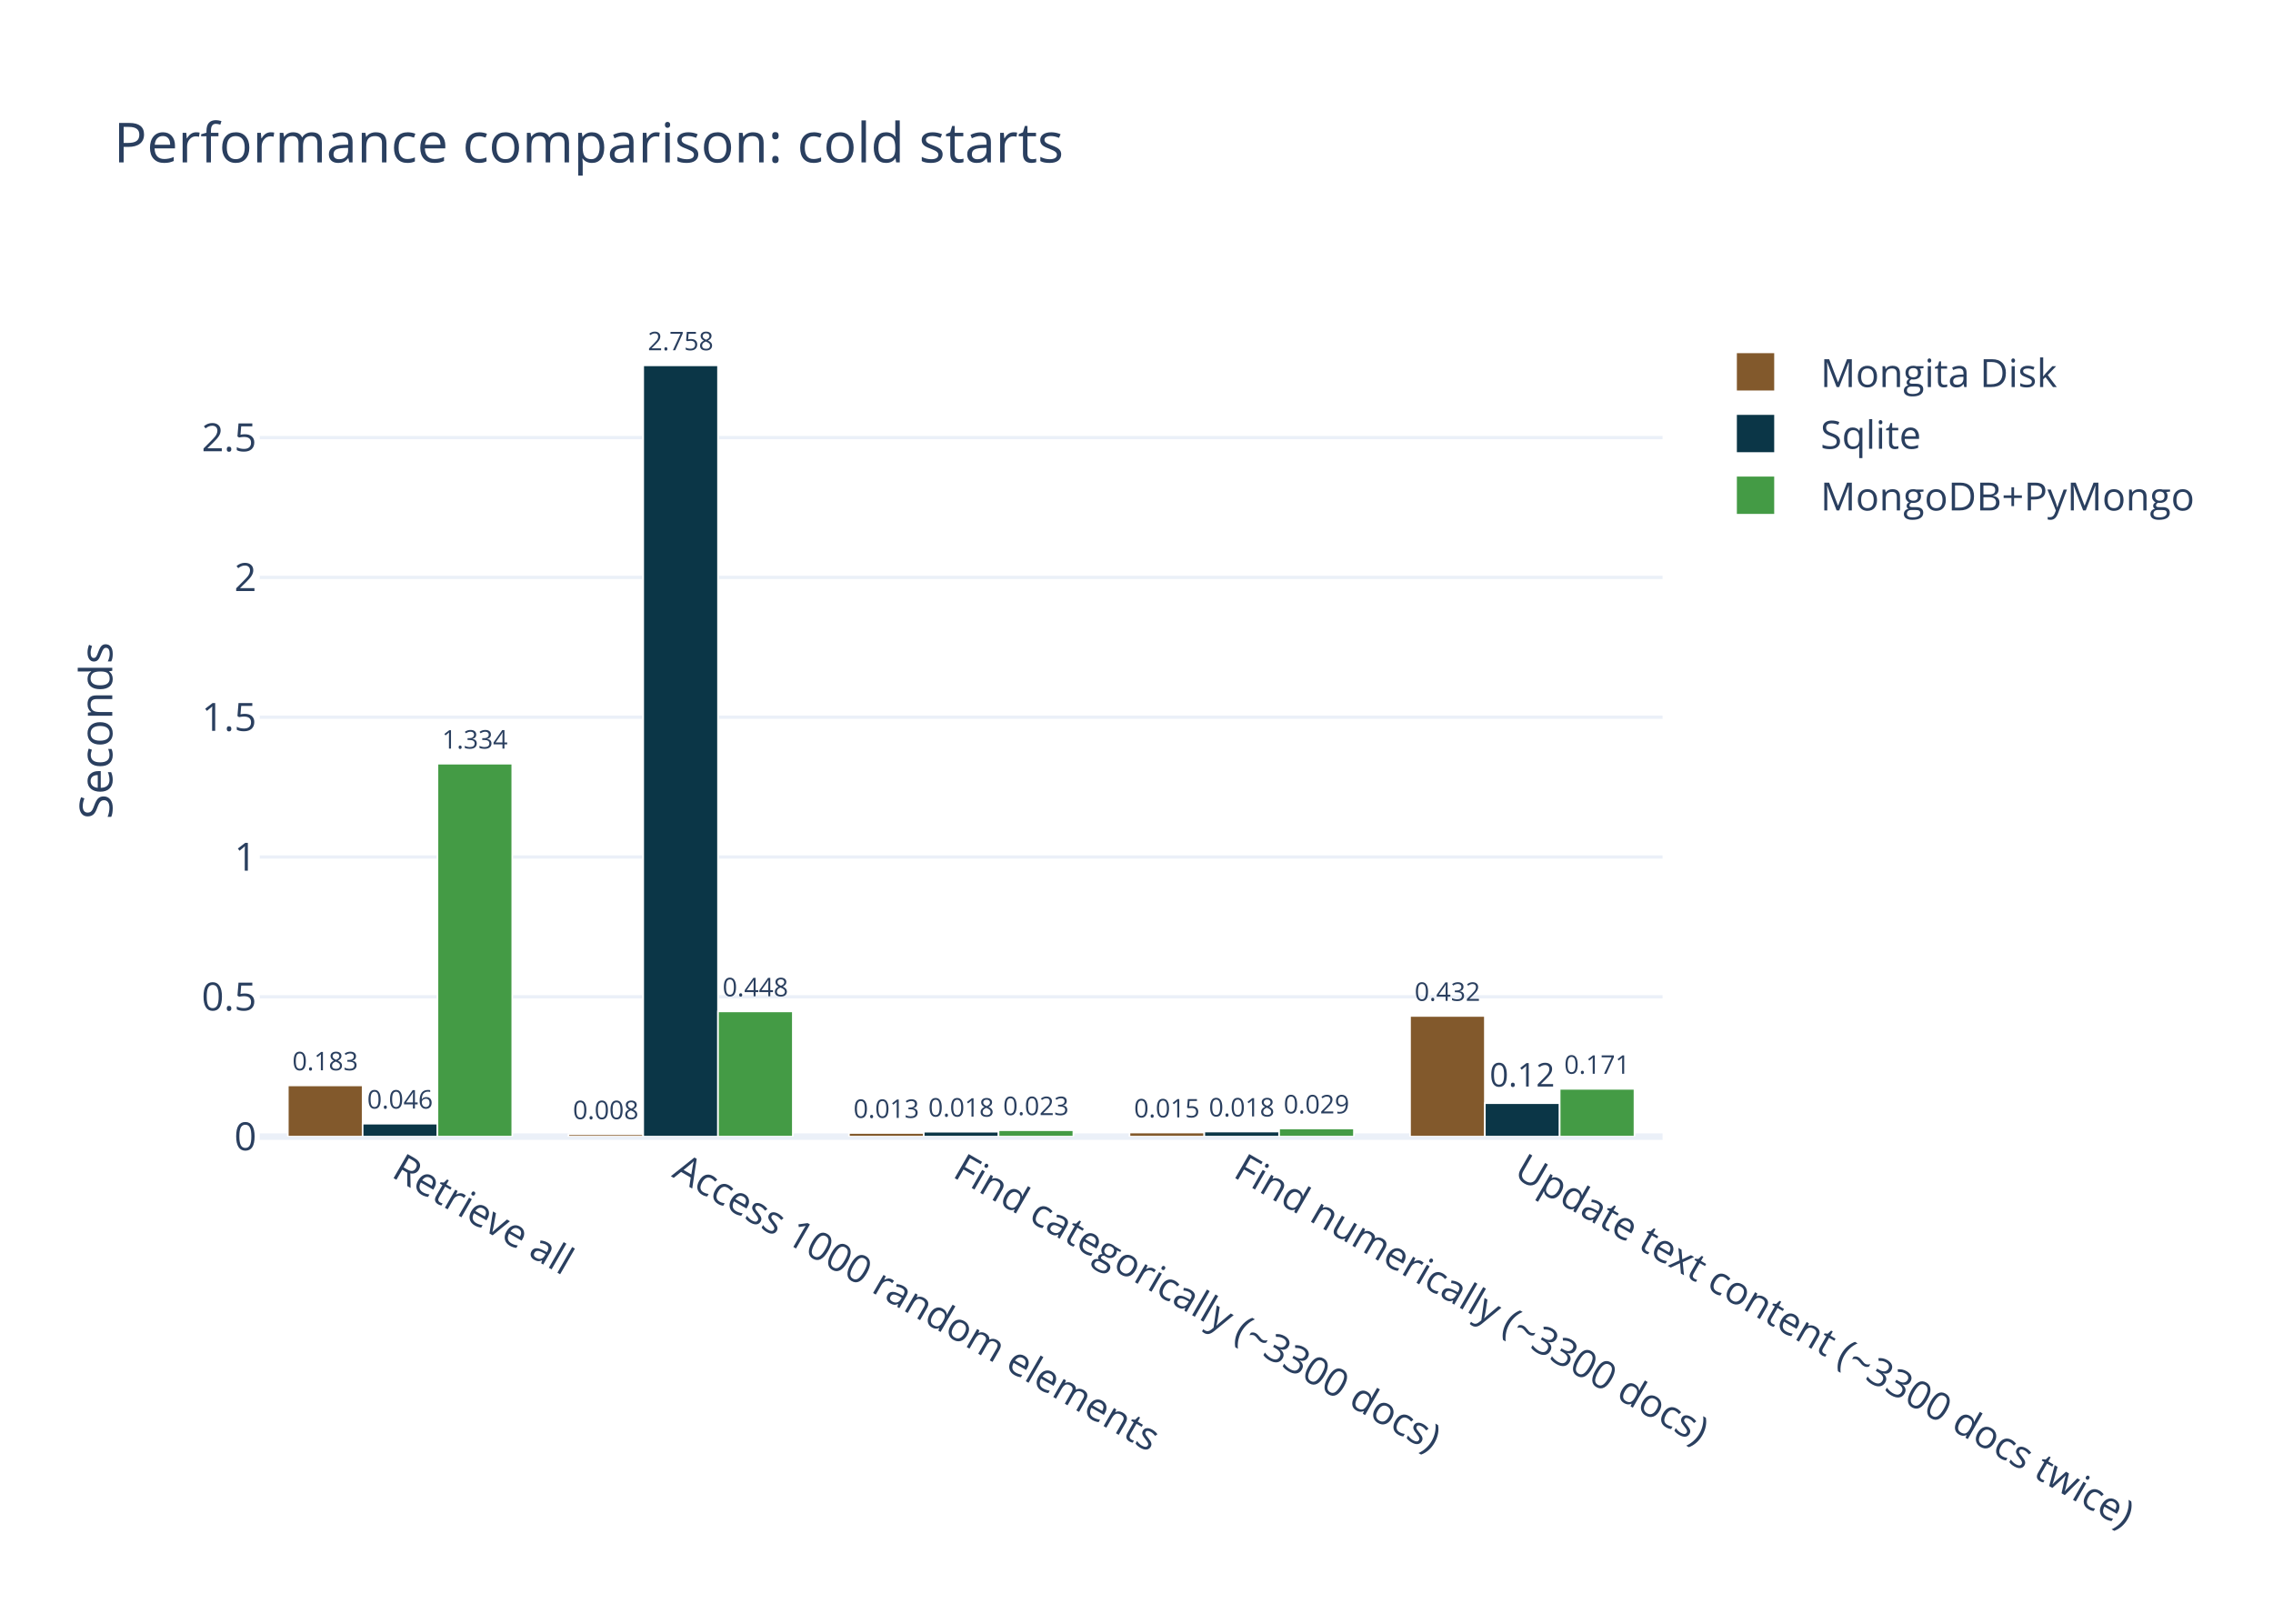
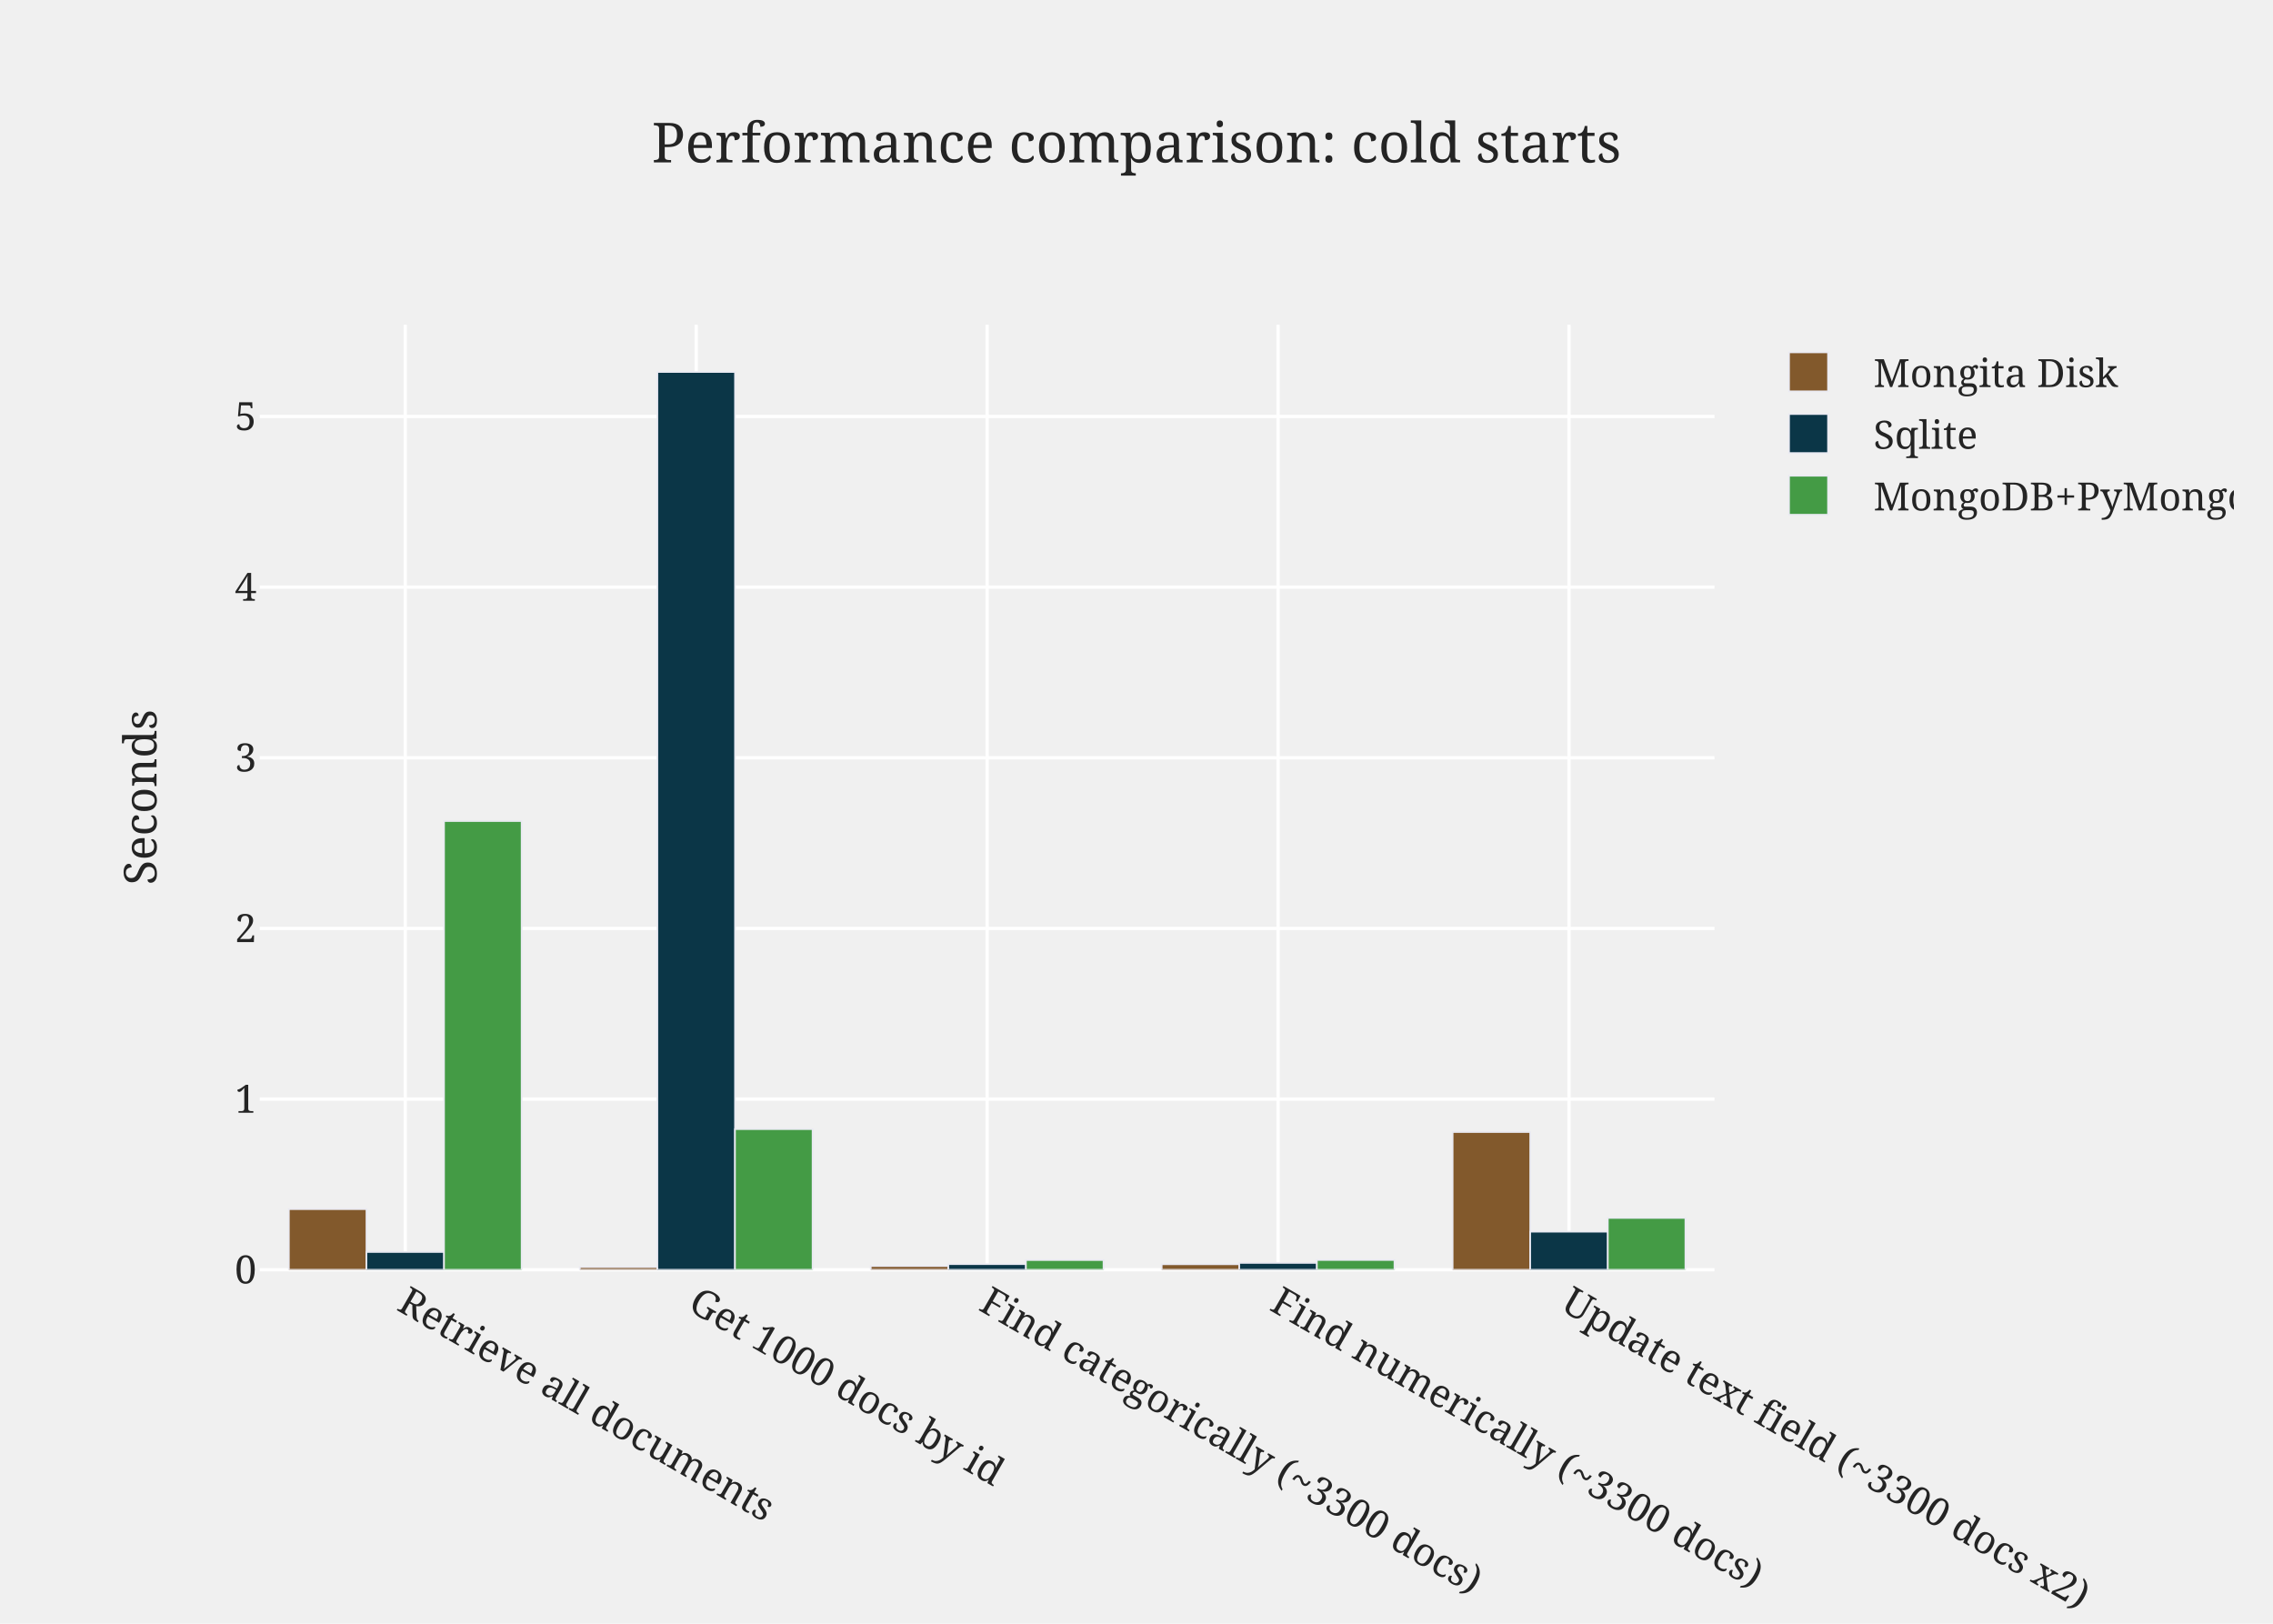
<svg xmlns="http://www.w3.org/2000/svg" class="main-svg" width="700" height="500" style="" viewBox="0 0 700 500">
-   <rect x="0" y="0" width="700" height="500" style="fill: rgb(255, 255, 255); fill-opacity: 1;" />
-   <defs id="defs-e5750c">
+   <rect x="0" y="0" width="700" height="500" style="fill: rgb(240, 240, 240); fill-opacity: 1;" />
+   <defs id="defs-5e8bb4">
    <g class="clips">
-       <clipPath id="clipe5750cxyplot" class="plotclip">
-         <rect width="432" height="250" />
-       </clipPath>
-       <clipPath class="axesclip" id="clipe5750cx">
-         <rect x="80" y="0" width="432" height="500" />
-       </clipPath>
-       <clipPath class="axesclip" id="clipe5750cy">
-         <rect x="0" y="100" width="700" height="250" />
-       </clipPath>
-       <clipPath class="axesclip" id="clipe5750cxy">
-         <rect x="80" y="100" width="432" height="250" />
+       <clipPath id="clip5e8bb4xyplot" class="plotclip">
+         <rect width="448" height="291" />
+       </clipPath>
+       <clipPath class="axesclip" id="clip5e8bb4x">
+         <rect x="80" y="0" width="448" height="500" />
+       </clipPath>
+       <clipPath class="axesclip" id="clip5e8bb4y">
+         <rect x="0" y="100" width="700" height="291" />
+       </clipPath>
+       <clipPath class="axesclip" id="clip5e8bb4xy">
+         <rect x="80" y="100" width="448" height="291" />
      </clipPath>
    </g>
    <g class="gradients" />
  </defs>
  <g class="bglayer" />
  <g class="layer-below">
    <g class="imagelayer" />
    <g class="shapelayer" />
  </g>
  <g class="cartesianlayer">
    <g class="subplot xy">
      <g class="layer-subplot">
        <g class="shapelayer" />
        <g class="imagelayer" />
      </g>
      <g class="gridlayer">
-         <g class="x" />
+         <g class="x">
+           <path class="xgrid crisp" transform="translate(124.8,0)" d="M0,100v291" style="stroke: rgb(255, 255, 255); stroke-opacity: 1; stroke-width: 1px;" />
+           <path class="xgrid crisp" transform="translate(214.4,0)" d="M0,100v291" style="stroke: rgb(255, 255, 255); stroke-opacity: 1; stroke-width: 1px;" />
+           <path class="xgrid crisp" transform="translate(304,0)" d="M0,100v291" style="stroke: rgb(255, 255, 255); stroke-opacity: 1; stroke-width: 1px;" />
+           <path class="xgrid crisp" transform="translate(393.6,0)" d="M0,100v291" style="stroke: rgb(255, 255, 255); stroke-opacity: 1; stroke-width: 1px;" />
+           <path class="xgrid crisp" transform="translate(483.2,0)" d="M0,100v291" style="stroke: rgb(255, 255, 255); stroke-opacity: 1; stroke-width: 1px;" />
+         </g>
        <g class="y">
-           <path class="ygrid crisp" transform="translate(0,306.95)" d="M80,0h432" style="stroke: rgb(235, 240, 248); stroke-opacity: 1; stroke-width: 1px;" />
-           <path class="ygrid crisp" transform="translate(0,263.9)" d="M80,0h432" style="stroke: rgb(235, 240, 248); stroke-opacity: 1; stroke-width: 1px;" />
-           <path class="ygrid crisp" transform="translate(0,220.85)" d="M80,0h432" style="stroke: rgb(235, 240, 248); stroke-opacity: 1; stroke-width: 1px;" />
-           <path class="ygrid crisp" transform="translate(0,177.8)" d="M80,0h432" style="stroke: rgb(235, 240, 248); stroke-opacity: 1; stroke-width: 1px;" />
-           <path class="ygrid crisp" transform="translate(0,134.75)" d="M80,0h432" style="stroke: rgb(235, 240, 248); stroke-opacity: 1; stroke-width: 1px;" />
+           <path class="ygrid crisp" transform="translate(0,338.45)" d="M80,0h448" style="stroke: rgb(255, 255, 255); stroke-opacity: 1; stroke-width: 1px;" />
+           <path class="ygrid crisp" transform="translate(0,285.9)" d="M80,0h448" style="stroke: rgb(255, 255, 255); stroke-opacity: 1; stroke-width: 1px;" />
+           <path class="ygrid crisp" transform="translate(0,233.35)" d="M80,0h448" style="stroke: rgb(255, 255, 255); stroke-opacity: 1; stroke-width: 1px;" />
+           <path class="ygrid crisp" transform="translate(0,180.79)" d="M80,0h448" style="stroke: rgb(255, 255, 255); stroke-opacity: 1; stroke-width: 1px;" />
+           <path class="ygrid crisp" transform="translate(0,128.24)" d="M80,0h448" style="stroke: rgb(255, 255, 255); stroke-opacity: 1; stroke-width: 1px;" />
        </g>
      </g>
      <g class="zerolinelayer">
-         <path class="yzl zl crisp" transform="translate(0,350)" d="M80,0h432" style="stroke: rgb(235, 240, 248); stroke-opacity: 1; stroke-width: 2px;" />
+         <path class="yzl zl crisp" transform="translate(0,391)" d="M80,0h448" style="stroke: rgb(255, 255, 255); stroke-opacity: 1; stroke-width: 1px;" />
      </g>
      <path class="xlines-below" />
      <path class="ylines-below" />
      <g class="overlines-below" />
      <g class="xaxislayer-below" />
      <g class="yaxislayer-below" />
      <g class="overaxes-below" />
-       <g class="plot" transform="translate(80,100)" clip-path="url('#clipe5750cxyplot')">
+       <g class="plot" transform="translate(80,100)" clip-path="url('#clip5e8bb4xyplot')">
        <g class="barlayer mlayer">
          <g class="trace bars" style="opacity: 1;">
            <g class="points">
              <g class="point">
-                 <path d="M8.64,250V234.23H31.68V250Z" style="vector-effect: non-scaling-stroke; opacity: 1; stroke-width: 0.5px; fill: rgb(130, 89, 44); fill-opacity: 1; stroke: rgb(255, 255, 255); stroke-opacity: 1;" />
-                 <text class="bartext bartext-outside" text-anchor="middle" data-notex="1" x="0" y="0" style="font-family: 'Open Sans', verdana, arial, sans-serif; font-size: 12px; fill: rgb(42, 63, 95); fill-opacity: 1; white-space: pre;" transform="translate(20.16,229.5799)scale(0.6600537)">0.183</text>
-               </g>
-               <g class="point">
-                 <path d="M95.04,250V249.27H118.08V250Z" style="vector-effect: non-scaling-stroke; opacity: 1; stroke-width: 0.5px; fill: rgb(130, 89, 44); fill-opacity: 1; stroke: rgb(255, 255, 255); stroke-opacity: 1;" />
-                 <text class="bartext bartext-outside" text-anchor="middle" data-notex="1" x="0" y="0" style="font-family: 'Open Sans', verdana, arial, sans-serif; font-size: 12px; fill: rgb(42, 63, 95); fill-opacity: 1; white-space: pre;" transform="translate(106.56,244.6199)scale(0.6600537)">0.008</text>
-               </g>
-               <g class="point">
-                 <path d="M181.44,250V248.88H204.48V250Z" style="vector-effect: non-scaling-stroke; opacity: 1; stroke-width: 0.5px; fill: rgb(130, 89, 44); fill-opacity: 1; stroke: rgb(255, 255, 255); stroke-opacity: 1;" />
-                 <text class="bartext bartext-outside" text-anchor="middle" data-notex="1" x="0" y="0" style="font-family: 'Open Sans', verdana, arial, sans-serif; font-size: 12px; fill: rgb(42, 63, 95); fill-opacity: 1; white-space: pre;" transform="translate(192.96,244.2299)scale(0.6600537)">0.013</text>
-               </g>
-               <g class="point">
-                 <path d="M267.84,250V248.74H290.88V250Z" style="vector-effect: non-scaling-stroke; opacity: 1; stroke-width: 0.5px; fill: rgb(130, 89, 44); fill-opacity: 1; stroke: rgb(255, 255, 255); stroke-opacity: 1;" />
-                 <text class="bartext bartext-outside" text-anchor="middle" data-notex="1" x="0" y="0" style="font-family: 'Open Sans', verdana, arial, sans-serif; font-size: 12px; fill: rgb(42, 63, 95); fill-opacity: 1; white-space: pre;" transform="translate(279.36,244.0899)scale(0.6600537)">0.015</text>
-               </g>
-               <g class="point">
-                 <path d="M354.24,250V212.84H377.28V250Z" style="vector-effect: non-scaling-stroke; opacity: 1; stroke-width: 0.5px; fill: rgb(130, 89, 44); fill-opacity: 1; stroke: rgb(255, 255, 255); stroke-opacity: 1;" />
-                 <text class="bartext bartext-outside" text-anchor="middle" data-notex="1" x="0" y="0" style="font-family: 'Open Sans', verdana, arial, sans-serif; font-size: 12px; fill: rgb(42, 63, 95); fill-opacity: 1; white-space: pre;" transform="translate(365.76,208.1899)scale(0.6600537)">0.432</text>
+                 <path d="M8.96,291V272.34H32.85V291Z" style="vector-effect: non-scaling-stroke; opacity: 1; stroke-width: 0.5px; fill: rgb(130, 89, 44); fill-opacity: 1; stroke: rgb(234, 234, 242); stroke-opacity: 1;" />
+               </g>
+               <g class="point">
+                 <path d="M98.56,291V290.19H122.45V291Z" style="vector-effect: non-scaling-stroke; opacity: 1; stroke-width: 0.5px; fill: rgb(130, 89, 44); fill-opacity: 1; stroke: rgb(234, 234, 242); stroke-opacity: 1;" />
+               </g>
+               <g class="point">
+                 <path d="M188.16,291V289.87H212.05V291Z" style="vector-effect: non-scaling-stroke; opacity: 1; stroke-width: 0.5px; fill: rgb(130, 89, 44); fill-opacity: 1; stroke: rgb(234, 234, 242); stroke-opacity: 1;" />
+               </g>
+               <g class="point">
+                 <path d="M277.76,291V289.31H301.65V291Z" style="vector-effect: non-scaling-stroke; opacity: 1; stroke-width: 0.5px; fill: rgb(130, 89, 44); fill-opacity: 1; stroke: rgb(234, 234, 242); stroke-opacity: 1;" />
+               </g>
+               <g class="point">
+                 <path d="M367.36,291V248.59H391.25V291Z" style="vector-effect: non-scaling-stroke; opacity: 1; stroke-width: 0.5px; fill: rgb(130, 89, 44); fill-opacity: 1; stroke: rgb(234, 234, 242); stroke-opacity: 1;" />
              </g>
            </g>
          </g>
          <g class="trace bars" style="opacity: 1;">
            <g class="points">
              <g class="point">
-                 <path d="M31.68,250V246.01H54.72V250Z" style="vector-effect: non-scaling-stroke; opacity: 1; stroke-width: 0.5px; fill: rgb(11, 54, 71); fill-opacity: 1; stroke: rgb(255, 255, 255); stroke-opacity: 1;" />
-                 <text class="bartext bartext-outside" text-anchor="middle" data-notex="1" x="0" y="0" style="font-family: 'Open Sans', verdana, arial, sans-serif; font-size: 12px; fill: rgb(42, 63, 95); fill-opacity: 1; white-space: pre;" transform="translate(43.2,241.3599)scale(0.6600537)">0.046</text>
-               </g>
-               <g class="point">
-                 <path d="M118.08,250V12.5H141.12V250Z" style="vector-effect: non-scaling-stroke; opacity: 1; stroke-width: 0.5px; fill: rgb(11, 54, 71); fill-opacity: 1; stroke: rgb(255, 255, 255); stroke-opacity: 1;" />
-                 <text class="bartext bartext-outside" text-anchor="middle" data-notex="1" x="0" y="0" style="font-family: 'Open Sans', verdana, arial, sans-serif; font-size: 12px; fill: rgb(42, 63, 95); fill-opacity: 1; white-space: pre;" transform="translate(129.6,7.849866)scale(0.6600537)">2.758</text>
-               </g>
-               <g class="point">
-                 <path d="M204.48,250V248.49H227.52V250Z" style="vector-effect: non-scaling-stroke; opacity: 1; stroke-width: 0.5px; fill: rgb(11, 54, 71); fill-opacity: 1; stroke: rgb(255, 255, 255); stroke-opacity: 1;" />
-                 <text class="bartext bartext-outside" text-anchor="middle" data-notex="1" x="0" y="0" style="font-family: 'Open Sans', verdana, arial, sans-serif; font-size: 12px; fill: rgb(42, 63, 95); fill-opacity: 1; white-space: pre;" transform="translate(216,243.8399)scale(0.6600537)">0.018</text>
-               </g>
-               <g class="point">
-                 <path d="M290.88,250V248.44H313.92V250Z" style="vector-effect: non-scaling-stroke; opacity: 1; stroke-width: 0.5px; fill: rgb(11, 54, 71); fill-opacity: 1; stroke: rgb(255, 255, 255); stroke-opacity: 1;" />
-                 <text class="bartext bartext-outside" text-anchor="middle" data-notex="1" x="0" y="0" style="font-family: 'Open Sans', verdana, arial, sans-serif; font-size: 12px; fill: rgb(42, 63, 95); fill-opacity: 1; white-space: pre;" transform="translate(302.4,243.7899)scale(0.6600537)">0.018</text>
-               </g>
-               <g class="point">
-                 <path d="M377.28,250V239.7H400.32V250Z" style="vector-effect: non-scaling-stroke; opacity: 1; stroke-width: 0.5px; fill: rgb(11, 54, 71); fill-opacity: 1; stroke: rgb(255, 255, 255); stroke-opacity: 1;" />
-                 <text class="bartext bartext-outside" text-anchor="middle" data-notex="1" x="0" y="0" style="font-family: 'Open Sans', verdana, arial, sans-serif; font-size: 12px; fill: rgb(42, 63, 95); fill-opacity: 1; white-space: pre;" transform="translate(388.8,234.5887)scale(0.8445361)">0.12</text>
+                 <path d="M32.85,291V285.54H56.75V291Z" style="vector-effect: non-scaling-stroke; opacity: 1; stroke-width: 0.5px; fill: rgb(11, 54, 71); fill-opacity: 1; stroke: rgb(234, 234, 242); stroke-opacity: 1;" />
+               </g>
+               <g class="point">
+                 <path d="M122.45,291V14.55H146.35V291Z" style="vector-effect: non-scaling-stroke; opacity: 1; stroke-width: 0.5px; fill: rgb(11, 54, 71); fill-opacity: 1; stroke: rgb(234, 234, 242); stroke-opacity: 1;" />
+               </g>
+               <g class="point">
+                 <path d="M212.05,291V289.27H235.95V291Z" style="vector-effect: non-scaling-stroke; opacity: 1; stroke-width: 0.5px; fill: rgb(11, 54, 71); fill-opacity: 1; stroke: rgb(234, 234, 242); stroke-opacity: 1;" />
+               </g>
+               <g class="point">
+                 <path d="M301.65,291V288.9H325.55V291Z" style="vector-effect: non-scaling-stroke; opacity: 1; stroke-width: 0.5px; fill: rgb(11, 54, 71); fill-opacity: 1; stroke: rgb(234, 234, 242); stroke-opacity: 1;" />
+               </g>
+               <g class="point">
+                 <path d="M391.25,291V279.28H415.15V291Z" style="vector-effect: non-scaling-stroke; opacity: 1; stroke-width: 0.5px; fill: rgb(11, 54, 71); fill-opacity: 1; stroke: rgb(234, 234, 242); stroke-opacity: 1;" />
              </g>
            </g>
          </g>
          <g class="trace bars" style="opacity: 1;">
            <g class="points">
              <g class="point">
-                 <path d="M54.72,250V135.16H77.76V250Z" style="vector-effect: non-scaling-stroke; opacity: 1; stroke-width: 0.5px; fill: rgb(68, 155, 69); fill-opacity: 1; stroke: rgb(255, 255, 255); stroke-opacity: 1;" />
-                 <text class="bartext bartext-outside" text-anchor="middle" data-notex="1" x="0" y="0" style="font-family: 'Open Sans', verdana, arial, sans-serif; font-size: 12px; fill: rgb(42, 63, 95); fill-opacity: 1; white-space: pre;" transform="translate(66.24,130.5099)scale(0.6600537)">1.334</text>
-               </g>
-               <g class="point">
-                 <path d="M141.12,250V211.44H164.16V250Z" style="vector-effect: non-scaling-stroke; opacity: 1; stroke-width: 0.5px; fill: rgb(68, 155, 69); fill-opacity: 1; stroke: rgb(255, 255, 255); stroke-opacity: 1;" />
-                 <text class="bartext bartext-outside" text-anchor="middle" data-notex="1" x="0" y="0" style="font-family: 'Open Sans', verdana, arial, sans-serif; font-size: 12px; fill: rgb(42, 63, 95); fill-opacity: 1; white-space: pre;" transform="translate(152.64,206.7899)scale(0.6600537)">0.448</text>
-               </g>
-               <g class="point">
-                 <path d="M227.52,250V248.03H250.56V250Z" style="vector-effect: non-scaling-stroke; opacity: 1; stroke-width: 0.5px; fill: rgb(68, 155, 69); fill-opacity: 1; stroke: rgb(255, 255, 255); stroke-opacity: 1;" />
-                 <text class="bartext bartext-outside" text-anchor="middle" data-notex="1" x="0" y="0" style="font-family: 'Open Sans', verdana, arial, sans-serif; font-size: 12px; fill: rgb(42, 63, 95); fill-opacity: 1; white-space: pre;" transform="translate(239.04,243.3799)scale(0.6600537)">0.023</text>
-               </g>
-               <g class="point">
-                 <path d="M313.92,250V247.5H336.96V250Z" style="vector-effect: non-scaling-stroke; opacity: 1; stroke-width: 0.5px; fill: rgb(68, 155, 69); fill-opacity: 1; stroke: rgb(255, 255, 255); stroke-opacity: 1;" />
-                 <text class="bartext bartext-outside" text-anchor="middle" data-notex="1" x="0" y="0" style="font-family: 'Open Sans', verdana, arial, sans-serif; font-size: 12px; fill: rgb(42, 63, 95); fill-opacity: 1; white-space: pre;" transform="translate(325.44,242.8499)scale(0.6600537)">0.029</text>
-               </g>
-               <g class="point">
-                 <path d="M400.32,250V235.29H423.36V250Z" style="vector-effect: non-scaling-stroke; opacity: 1; stroke-width: 0.5px; fill: rgb(68, 155, 69); fill-opacity: 1; stroke: rgb(255, 255, 255); stroke-opacity: 1;" />
-                 <text class="bartext bartext-outside" text-anchor="middle" data-notex="1" x="0" y="0" style="font-family: 'Open Sans', verdana, arial, sans-serif; font-size: 12px; fill: rgb(42, 63, 95); fill-opacity: 1; white-space: pre;" transform="translate(411.84,230.6399)scale(0.6600537)">0.171</text>
+                 <path d="M56.75,291V152.83H80.64V291Z" style="vector-effect: non-scaling-stroke; opacity: 1; stroke-width: 0.5px; fill: rgb(68, 155, 69); fill-opacity: 1; stroke: rgb(234, 234, 242); stroke-opacity: 1;" />
+               </g>
+               <g class="point">
+                 <path d="M146.35,291V247.7H170.24V291Z" style="vector-effect: non-scaling-stroke; opacity: 1; stroke-width: 0.5px; fill: rgb(68, 155, 69); fill-opacity: 1; stroke: rgb(234, 234, 242); stroke-opacity: 1;" />
+               </g>
+               <g class="point">
+                 <path d="M235.95,291V288.01H259.84V291Z" style="vector-effect: non-scaling-stroke; opacity: 1; stroke-width: 0.5px; fill: rgb(68, 155, 69); fill-opacity: 1; stroke: rgb(234, 234, 242); stroke-opacity: 1;" />
+               </g>
+               <g class="point">
+                 <path d="M325.55,291V288H349.44V291Z" style="vector-effect: non-scaling-stroke; opacity: 1; stroke-width: 0.5px; fill: rgb(68, 155, 69); fill-opacity: 1; stroke: rgb(234, 234, 242); stroke-opacity: 1;" />
+               </g>
+               <g class="point">
+                 <path d="M415.15,291V275.05H439.04V291Z" style="vector-effect: non-scaling-stroke; opacity: 1; stroke-width: 0.5px; fill: rgb(68, 155, 69); fill-opacity: 1; stroke: rgb(234, 234, 242); stroke-opacity: 1;" />
              </g>
            </g>
          </g>
        </g>
      </g>
      <g class="overplot" />
      <path class="xlines-above crisp" d="M0,0" style="fill: none;" />
      <path class="ylines-above crisp" d="M0,0" style="fill: none;" />
      <g class="overlines-above" />
      <g class="xaxislayer-above">
        <g class="xtick">
-           <text text-anchor="start" x="0" y="363" transform="translate(123.2,0) rotate(30,0,357)" style="font-family: 'Open Sans', verdana, arial, sans-serif; font-size: 12px; fill: rgb(42, 63, 95); fill-opacity: 1; white-space: pre;">Retrieve all </text>
-         </g>
-         <g class="xtick">
-           <text text-anchor="start" x="0" y="363" transform="translate(209.6,0) rotate(30,0,357)" style="font-family: 'Open Sans', verdana, arial, sans-serif; font-size: 12px; fill: rgb(42, 63, 95); fill-opacity: 1; white-space: pre;">Access 1000 random elements </text>
-         </g>
-         <g class="xtick">
-           <text text-anchor="start" x="0" y="363" transform="translate(296,0) rotate(30,0,357)" style="font-family: 'Open Sans', verdana, arial, sans-serif; font-size: 12px; fill: rgb(42, 63, 95); fill-opacity: 1; white-space: pre;">Find categorically (~3300 docs) </text>
-         </g>
-         <g class="xtick">
-           <text text-anchor="start" x="0" y="363" transform="translate(382.4,0) rotate(30,0,357)" style="font-family: 'Open Sans', verdana, arial, sans-serif; font-size: 12px; fill: rgb(42, 63, 95); fill-opacity: 1; white-space: pre;">Find numerically (~3300 docs) </text>
-         </g>
-         <g class="xtick">
-           <text text-anchor="start" x="0" y="363" transform="translate(468.8,0) rotate(30,0,357)" style="font-family: 'Open Sans', verdana, arial, sans-serif; font-size: 12px; fill: rgb(42, 63, 95); fill-opacity: 1; white-space: pre;">Update text content (~3300 docs twice) </text>
+           <text text-anchor="start" x="0" y="404" transform="translate(124.8,0) rotate(30,0,398)" style="font-family: Garamond; font-size: 12px; fill: rgb(36, 36, 36); fill-opacity: 1; white-space: pre;">Retrieve all documents </text>
+         </g>
+         <g class="xtick">
+           <text text-anchor="start" x="0" y="404" transform="translate(214.4,0) rotate(30,0,398)" style="font-family: Garamond; font-size: 12px; fill: rgb(36, 36, 36); fill-opacity: 1; white-space: pre;">Get 1000 docs by id </text>
+         </g>
+         <g class="xtick">
+           <text text-anchor="start" x="0" y="404" transform="translate(304,0) rotate(30,0,398)" style="font-family: Garamond; font-size: 12px; fill: rgb(36, 36, 36); fill-opacity: 1; white-space: pre;">Find categorically (~3300 docs) </text>
+         </g>
+         <g class="xtick">
+           <text text-anchor="start" x="0" y="404" transform="translate(393.6,0) rotate(30,0,398)" style="font-family: Garamond; font-size: 12px; fill: rgb(36, 36, 36); fill-opacity: 1; white-space: pre;">Find numerically (~3300 docs) </text>
+         </g>
+         <g class="xtick">
+           <text text-anchor="start" x="0" y="404" transform="translate(483.2,0) rotate(30,0,398)" style="font-family: Garamond; font-size: 12px; fill: rgb(36, 36, 36); fill-opacity: 1; white-space: pre;">Update text field (~3300 docs x2) </text>
        </g>
      </g>
      <g class="yaxislayer-above">
        <g class="ytick">
-           <text text-anchor="end" x="79" y="4.2" transform="translate(0,350)" style="font-family: 'Open Sans', verdana, arial, sans-serif; font-size: 12px; fill: rgb(42, 63, 95); fill-opacity: 1; white-space: pre;">0</text>
-         </g>
-         <g class="ytick">
-           <text text-anchor="end" x="79" y="4.2" transform="translate(0,306.95)" style="font-family: 'Open Sans', verdana, arial, sans-serif; font-size: 12px; fill: rgb(42, 63, 95); fill-opacity: 1; white-space: pre;">0.5</text>
-         </g>
-         <g class="ytick">
-           <text text-anchor="end" x="79" y="4.2" transform="translate(0,263.9)" style="font-family: 'Open Sans', verdana, arial, sans-serif; font-size: 12px; fill: rgb(42, 63, 95); fill-opacity: 1; white-space: pre;">1</text>
-         </g>
-         <g class="ytick">
-           <text text-anchor="end" x="79" y="4.2" transform="translate(0,220.85)" style="font-family: 'Open Sans', verdana, arial, sans-serif; font-size: 12px; fill: rgb(42, 63, 95); fill-opacity: 1; white-space: pre;">1.5</text>
-         </g>
-         <g class="ytick">
-           <text text-anchor="end" x="79" y="4.2" transform="translate(0,177.8)" style="font-family: 'Open Sans', verdana, arial, sans-serif; font-size: 12px; fill: rgb(42, 63, 95); fill-opacity: 1; white-space: pre;">2</text>
-         </g>
-         <g class="ytick">
-           <text text-anchor="end" x="79" y="4.2" transform="translate(0,134.75)" style="font-family: 'Open Sans', verdana, arial, sans-serif; font-size: 12px; fill: rgb(42, 63, 95); fill-opacity: 1; white-space: pre;">2.5</text>
+           <text text-anchor="end" x="79" y="4.2" transform="translate(0,391)" style="font-family: Garamond; font-size: 12px; fill: rgb(36, 36, 36); fill-opacity: 1; white-space: pre;">0</text>
+         </g>
+         <g class="ytick">
+           <text text-anchor="end" x="79" y="4.2" transform="translate(0,338.45)" style="font-family: Garamond; font-size: 12px; fill: rgb(36, 36, 36); fill-opacity: 1; white-space: pre;">1</text>
+         </g>
+         <g class="ytick">
+           <text text-anchor="end" x="79" y="4.2" transform="translate(0,285.9)" style="font-family: Garamond; font-size: 12px; fill: rgb(36, 36, 36); fill-opacity: 1; white-space: pre;">2</text>
+         </g>
+         <g class="ytick">
+           <text text-anchor="end" x="79" y="4.2" transform="translate(0,233.35)" style="font-family: Garamond; font-size: 12px; fill: rgb(36, 36, 36); fill-opacity: 1; white-space: pre;">3</text>
+         </g>
+         <g class="ytick">
+           <text text-anchor="end" x="79" y="4.2" transform="translate(0,180.79)" style="font-family: Garamond; font-size: 12px; fill: rgb(36, 36, 36); fill-opacity: 1; white-space: pre;">4</text>
+         </g>
+         <g class="ytick">
+           <text text-anchor="end" x="79" y="4.2" transform="translate(0,128.24)" style="font-family: Garamond; font-size: 12px; fill: rgb(36, 36, 36); fill-opacity: 1; white-space: pre;">5</text>
        </g>
      </g>
      <g class="overaxes-above" />
    </g>
  </g>
  <g class="polarlayer" />
  <g class="ternarylayer" />
  <g class="geolayer" />
  <g class="funnelarealayer" />
  <g class="pielayer" />
  <g class="treemaplayer" />
  <g class="sunburstlayer" />
  <g class="glimages" />
-   <defs id="topdefs-e5750c">
+   <defs id="topdefs-5e8bb4">
    <g class="clips" />
-     <clipPath id="legende5750c">
-       <rect width="167" height="67" x="0" y="0" />
+     <clipPath id="legend5e8bb4">
+       <rect width="151" height="67" x="0" y="0" />
    </clipPath>
  </defs>
  <g class="layer-above">
    <g class="imagelayer" />
    <g class="shapelayer" />
  </g>
  <g class="infolayer">
-     <g class="legend" pointer-events="all" transform="translate(520.64,100)">
-       <rect class="bg" shape-rendering="crispEdges" width="167" height="67" x="0" y="0" style="stroke: rgb(68, 68, 68); stroke-opacity: 1; fill: rgb(255, 255, 255); fill-opacity: 1; stroke-width: 0px;" />
-       <g class="scrollbox" transform="" clip-path="url('#legende5750c')">
+     <g class="legend" pointer-events="all" transform="translate(536.96,100)">
+       <rect class="bg" shape-rendering="crispEdges" width="151" height="67" x="0" y="0" style="stroke: rgb(68, 68, 68); stroke-opacity: 1; fill: rgb(240, 240, 240); fill-opacity: 1; stroke-width: 0px;" />
+       <g class="scrollbox" transform="" clip-path="url('#legend5e8bb4')">
        <g class="groups">
          <g class="traces" transform="translate(0,14.5)" style="opacity: 1;">
-             <text class="legendtext" text-anchor="start" x="40" y="4.68" style="font-family: 'Open Sans', verdana, arial, sans-serif; font-size: 12px; fill: rgb(42, 63, 95); fill-opacity: 1; white-space: pre;">Mongita Disk</text>
+             <text class="legendtext" text-anchor="start" x="40" y="4.68" style="font-family: Garamond; font-size: 12px; fill: rgb(36, 36, 36); fill-opacity: 1; white-space: pre;">Mongita Disk</text>
            <g class="layers" style="opacity: 1;">
              <g class="legendfill" />
              <g class="legendlines" />
              <g class="legendsymbols">
                <g class="legendpoints">
-                   <path class="legendundefined" d="M6,6H-6V-6H6Z" transform="translate(20,0)" style="stroke-width: 0.5px; fill: rgb(130, 89, 44); fill-opacity: 1; stroke: rgb(255, 255, 255); stroke-opacity: 1;" />
+                   <path class="legendundefined" d="M6,6H-6V-6H6Z" transform="translate(20,0)" style="stroke-width: 0.5px; fill: rgb(130, 89, 44); fill-opacity: 1; stroke: rgb(234, 234, 242); stroke-opacity: 1;" />
                </g>
              </g>
            </g>
-             <rect class="legendtoggle" x="0" y="-9.5" width="161.141" height="19" style="fill: rgb(0, 0, 0); fill-opacity: 0;" />
+             <rect class="legendtoggle" x="0" y="-9.5" width="145.453" height="19" style="fill: rgb(0, 0, 0); fill-opacity: 0;" />
          </g>
          <g class="traces" transform="translate(0,33.5)" style="opacity: 1;">
-             <text class="legendtext" text-anchor="start" x="40" y="4.68" style="font-family: 'Open Sans', verdana, arial, sans-serif; font-size: 12px; fill: rgb(42, 63, 95); fill-opacity: 1; white-space: pre;">Sqlite</text>
+             <text class="legendtext" text-anchor="start" x="40" y="4.68" style="font-family: Garamond; font-size: 12px; fill: rgb(36, 36, 36); fill-opacity: 1; white-space: pre;">Sqlite</text>
            <g class="layers" style="opacity: 1;">
              <g class="legendfill" />
              <g class="legendlines" />
              <g class="legendsymbols">
                <g class="legendpoints">
-                   <path class="legendundefined" d="M6,6H-6V-6H6Z" transform="translate(20,0)" style="stroke-width: 0.5px; fill: rgb(11, 54, 71); fill-opacity: 1; stroke: rgb(255, 255, 255); stroke-opacity: 1;" />
+                   <path class="legendundefined" d="M6,6H-6V-6H6Z" transform="translate(20,0)" style="stroke-width: 0.5px; fill: rgb(11, 54, 71); fill-opacity: 1; stroke: rgb(234, 234, 242); stroke-opacity: 1;" />
                </g>
              </g>
            </g>
-             <rect class="legendtoggle" x="0" y="-9.5" width="161.141" height="19" style="fill: rgb(0, 0, 0); fill-opacity: 0;" />
+             <rect class="legendtoggle" x="0" y="-9.5" width="145.453" height="19" style="fill: rgb(0, 0, 0); fill-opacity: 0;" />
          </g>
          <g class="traces" transform="translate(0,52.5)" style="opacity: 1;">
-             <text class="legendtext" text-anchor="start" x="40" y="4.68" style="font-family: 'Open Sans', verdana, arial, sans-serif; font-size: 12px; fill: rgb(42, 63, 95); fill-opacity: 1; white-space: pre;">MongoDB+PyMongo</text>
+             <text class="legendtext" text-anchor="start" x="40" y="4.68" style="font-family: Garamond; font-size: 12px; fill: rgb(36, 36, 36); fill-opacity: 1; white-space: pre;">MongoDB+PyMongo</text>
            <g class="layers" style="opacity: 1;">
              <g class="legendfill" />
              <g class="legendlines" />
              <g class="legendsymbols">
                <g class="legendpoints">
-                   <path class="legendundefined" d="M6,6H-6V-6H6Z" transform="translate(20,0)" style="stroke-width: 0.5px; fill: rgb(68, 155, 69); fill-opacity: 1; stroke: rgb(255, 255, 255); stroke-opacity: 1;" />
+                   <path class="legendundefined" d="M6,6H-6V-6H6Z" transform="translate(20,0)" style="stroke-width: 0.5px; fill: rgb(68, 155, 69); fill-opacity: 1; stroke: rgb(234, 234, 242); stroke-opacity: 1;" />
                </g>
              </g>
            </g>
-             <rect class="legendtoggle" x="0" y="-9.5" width="161.141" height="19" style="fill: rgb(0, 0, 0); fill-opacity: 0;" />
+             <rect class="legendtoggle" x="0" y="-9.5" width="145.453" height="19" style="fill: rgb(0, 0, 0); fill-opacity: 0;" />
          </g>
        </g>
      </g>
      <rect class="scrollbar" rx="20" ry="3" width="0" height="0" x="0" y="0" style="fill: rgb(128, 139, 164); fill-opacity: 1;" />
    </g>
    <g class="g-gtitle">
-       <text class="gtitle" x="35" y="50" text-anchor="start" dy="0em" style="font-family: 'Open Sans', verdana, arial, sans-serif; font-size: 17px; fill: rgb(42, 63, 95); opacity: 1; font-weight: normal; white-space: pre;">Performance comparison: cold starts</text>
+       <text class="gtitle" x="350" y="50" text-anchor="middle" dy="0em" style="font-family: Garamond; font-size: 17px; fill: rgb(36, 36, 36); opacity: 1; font-weight: normal; white-space: pre;">Performance comparison: cold starts</text>
    </g>
    <g class="g-xtitle" />
    <g class="g-ytitle">
-       <text class="ytitle" transform="rotate(-90,34.575,225)" x="34.575" y="225" text-anchor="middle" style="font-family: 'Open Sans', verdana, arial, sans-serif; font-size: 14px; fill: rgb(42, 63, 95); opacity: 1; font-weight: normal; white-space: pre;">Seconds</text>
+       <text class="ytitle" transform="rotate(-90,48.2,245.5)" x="48.2" y="245.5" text-anchor="middle" style="font-family: Garamond; font-size: 14px; fill: rgb(36, 36, 36); opacity: 1; font-weight: normal; white-space: pre;">Seconds</text>
    </g>
  </g>
</svg>
